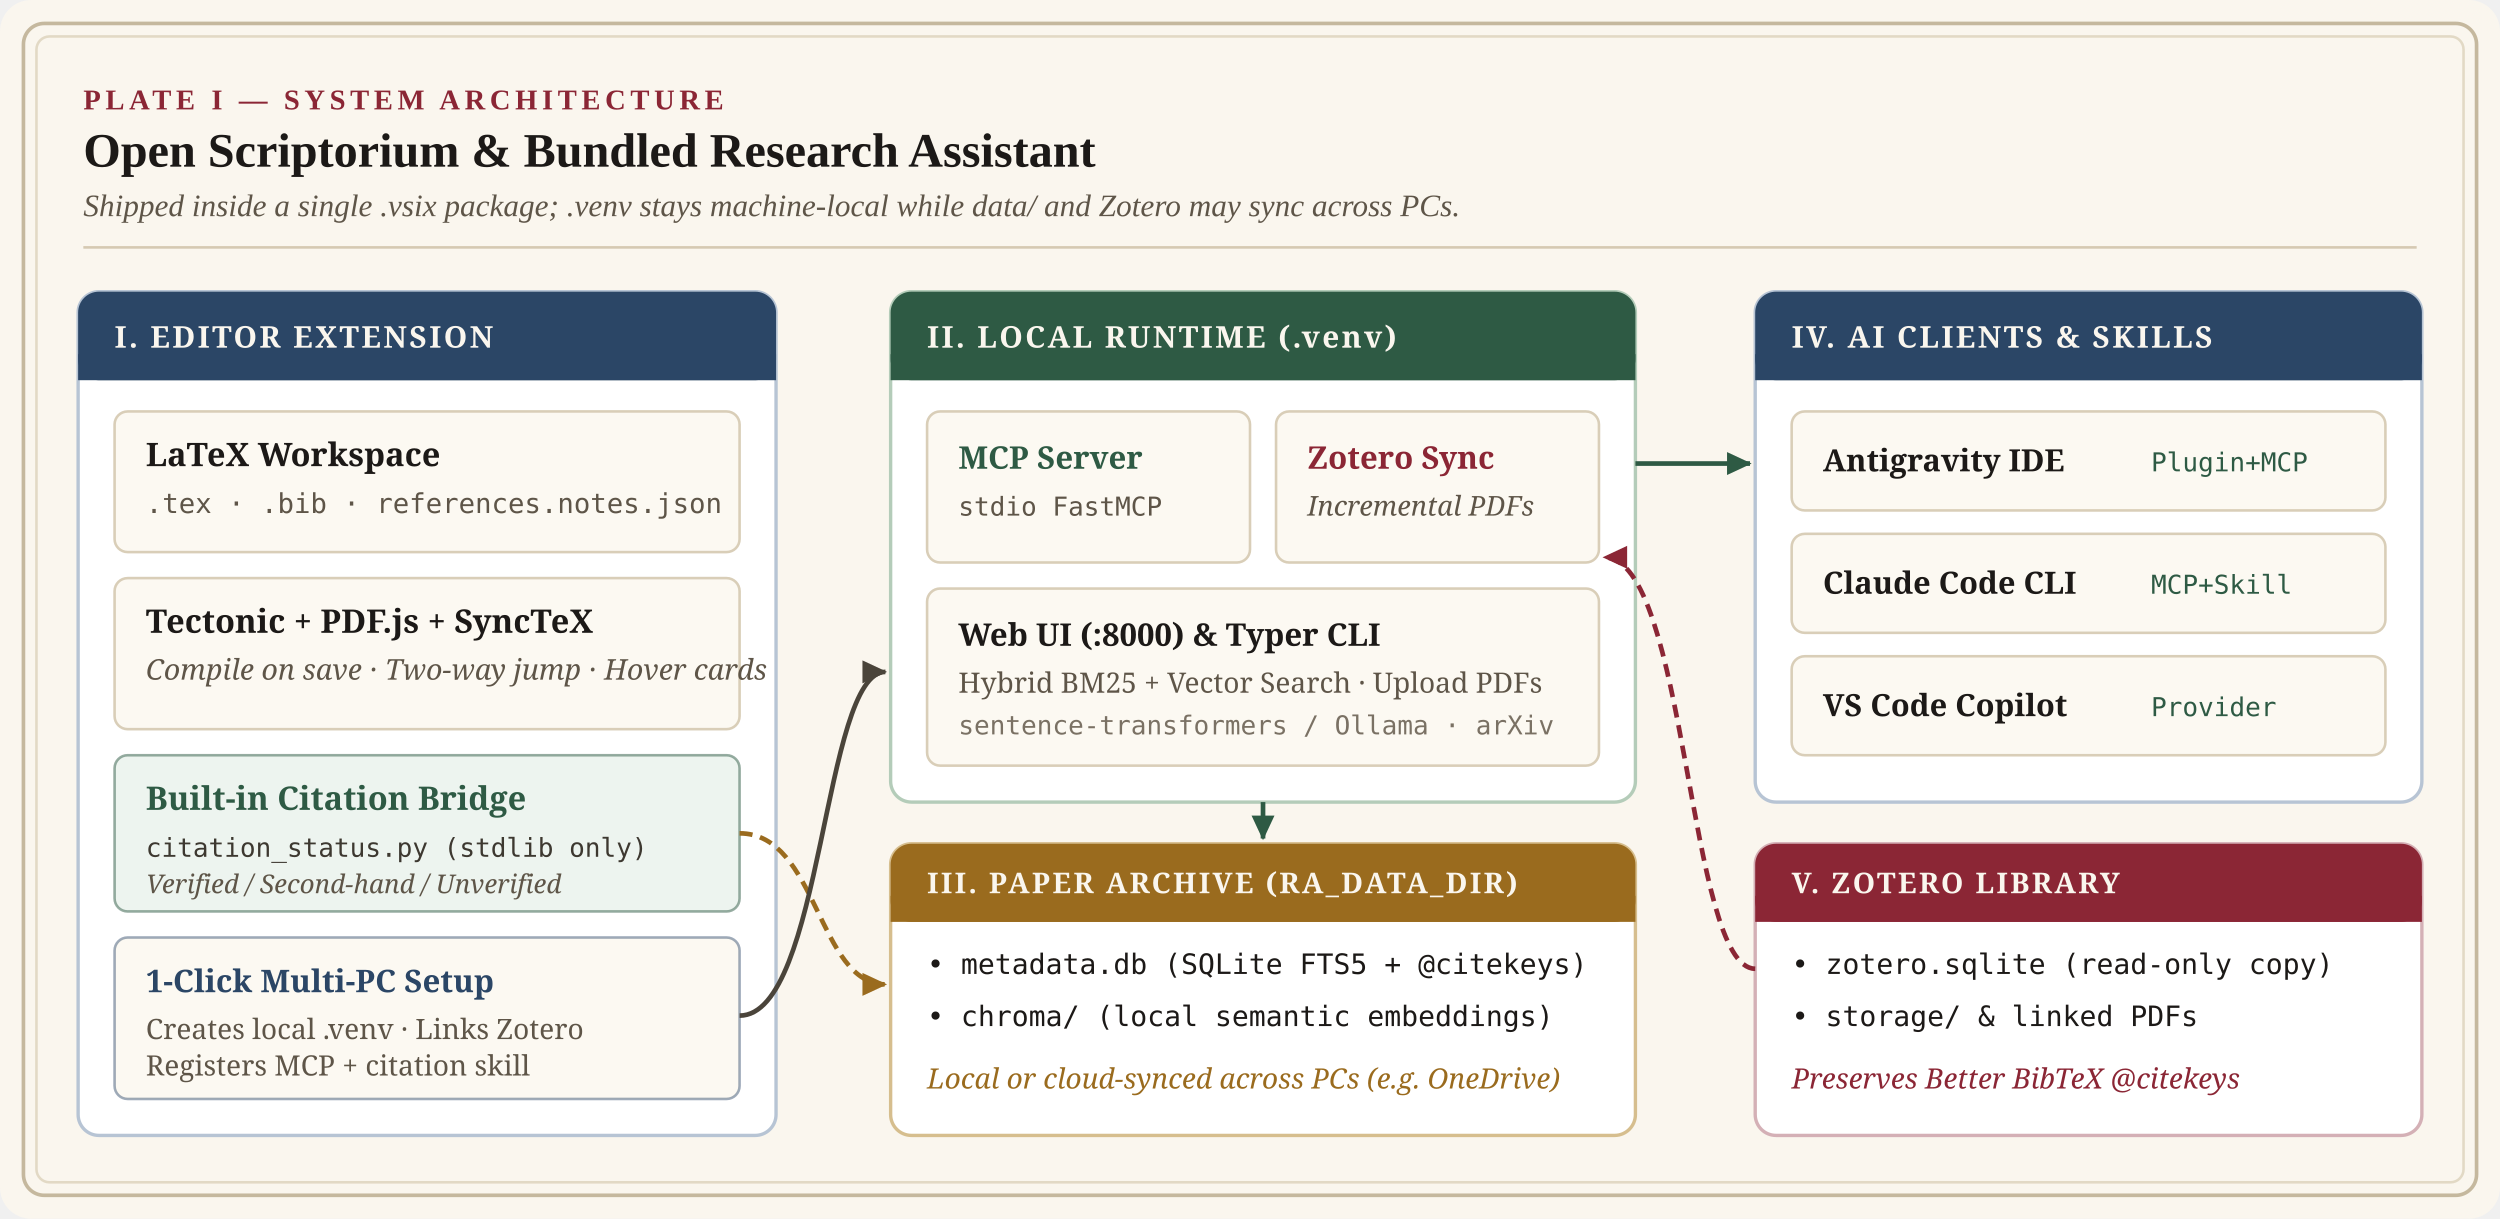
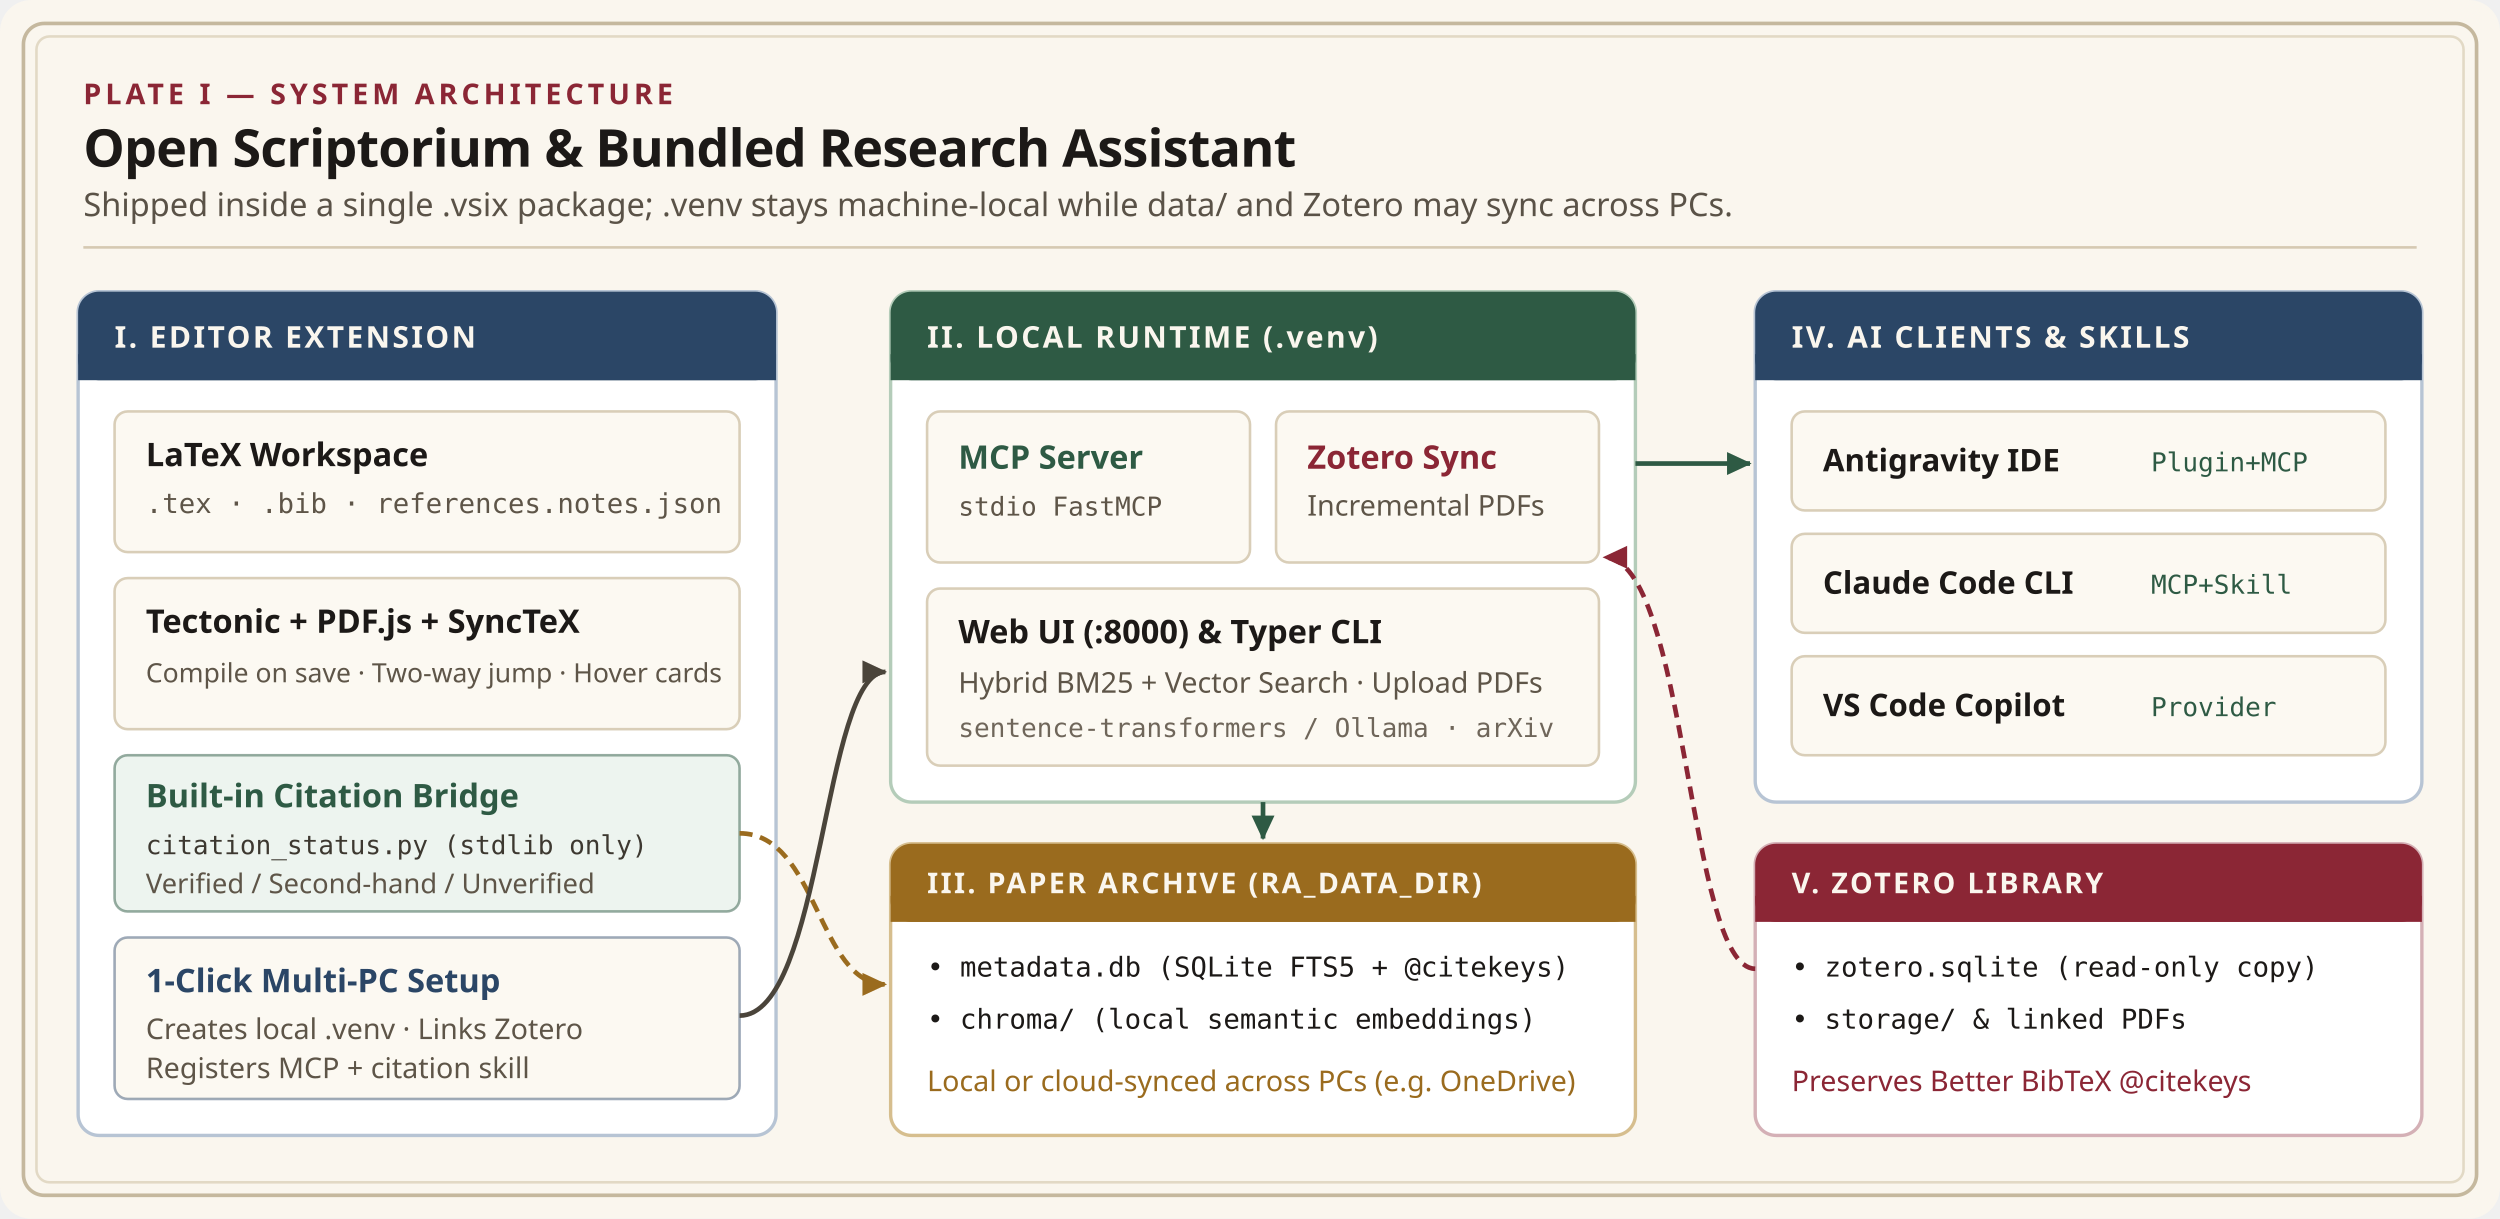
<svg xmlns="http://www.w3.org/2000/svg" viewBox="0 0 960 468" fill="none">
  <defs>
    <marker id="inkArrow" viewBox="0 0 10 10" refX="8" refY="5" markerWidth="7" markerHeight="7" orient="auto-start-reverse">
      <path d="M1 1.5 L8.5 5 L1 8.5 Z" fill="#4A443A" />
    </marker>
    <marker id="sageArrow" viewBox="0 0 10 10" refX="8" refY="5" markerWidth="7" markerHeight="7" orient="auto-start-reverse">
      <path d="M1 1.5 L8.5 5 L1 8.5 Z" fill="#2E5A44" />
    </marker>
    <marker id="crimsonArrow" viewBox="0 0 10 10" refX="8" refY="5" markerWidth="7" markerHeight="7" orient="auto-start-reverse">
      <path d="M1 1.5 L8.5 5 L1 8.5 Z" fill="#8B2635" />
    </marker>
    <marker id="ochreArrow" viewBox="0 0 10 10" refX="8" refY="5" markerWidth="7" markerHeight="7" orient="auto-start-reverse">
      <path d="M1 1.5 L8.5 5 L1 8.5 Z" fill="#9A6B1E" />
    </marker>
  </defs>
  <rect width="960" height="468" rx="12" fill="#FAF6EE" />
  <rect x="9" y="9" width="942" height="450" rx="8" stroke="#C5B89E" stroke-width="1.4" />
  <rect x="14" y="14" width="932" height="440" rx="5" stroke="#E2D9C5" stroke-width="1" />
-   <text x="32" y="42" fill="#8B2635" font-family="Georgia, 'Times New Roman', serif" font-size="11" font-weight="700" letter-spacing="0.16em">PLATE I — SYSTEM ARCHITECTURE</text>
-   <text x="32" y="64" fill="#1C1917" font-family="Georgia, 'Times New Roman', serif" font-size="18.5" font-weight="700">Open Scriptorium &amp; Bundled Research Assistant</text>
-   <text x="32" y="83" fill="#5E5548" font-family="Georgia, 'Times New Roman', serif" font-size="12" font-style="italic">Shipped inside a single .vsix package; .venv stays machine-local while data/ and Zotero may sync across PCs.</text>
+   <text x="32" y="40" fill="#8B2635" font-family="'Segoe UI', 'Noto Sans', -apple-system, BlinkMacSystemFont, sans-serif" font-size="11" font-weight="700" letter-spacing="0.14em">PLATE I — SYSTEM ARCHITECTURE</text>
+   <text x="32" y="64" fill="#1C1917" font-family="'Segoe UI', 'Noto Sans', -apple-system, BlinkMacSystemFont, sans-serif" font-size="20" font-weight="700" letter-spacing="-0.015em">Open Scriptorium &amp; Bundled Research Assistant</text>
+   <text x="32" y="83" fill="#5A5247" font-family="'Segoe UI', 'Noto Sans', -apple-system, BlinkMacSystemFont, sans-serif" font-size="12.5" font-weight="400">Shipped inside a single .vsix package; .venv stays machine-local while data/ and Zotero may sync across PCs.</text>
  <line x1="32" y1="95" x2="928" y2="95" stroke="#D5C9B2" stroke-width="1" />
  <rect x="30" y="112" width="268" height="324" rx="8" fill="#FFFFFF" stroke="#B7C4D4" stroke-width="1.3" />
  <rect x="30" y="112" width="268" height="34" rx="8" fill="#2B4666" />
  <rect x="30" y="136" width="268" height="10" fill="#2B4666" />
-   <text x="44" y="133.5" fill="#FAF6EE" font-family="Georgia, serif" font-size="11.5" font-weight="700" letter-spacing="0.08em">I.  EDITOR EXTENSION</text>
+   <text x="44" y="133.5" fill="#FAF6EE" font-family="'Segoe UI', 'Noto Sans', sans-serif" font-size="11.5" font-weight="700" letter-spacing="0.08em">I.  EDITOR EXTENSION</text>
  <rect x="44" y="158" width="240" height="54" rx="5" fill="#FCF9F2" stroke="#D9CEB8" />
-   <text x="56" y="179" fill="#1C1917" font-family="Georgia, serif" font-size="12.5" font-weight="700">LaTeX Workspace</text>
-   <text x="56" y="197" fill="#5E5548" font-family="Consolas, monospace" font-size="10.5">.tex · .bib · references.notes.json</text>
+   <text x="56" y="179" fill="#1C1917" font-family="'Segoe UI', 'Noto Sans', sans-serif" font-size="12.5" font-weight="700">LaTeX Workspace</text>
+   <text x="56" y="197" fill="#5E5548" font-family="'Cascadia Code', Consolas, monospace" font-size="10.5">.tex · .bib · references.notes.json</text>
  <rect x="44" y="222" width="240" height="58" rx="5" fill="#FCF9F2" stroke="#D9CEB8" />
-   <text x="56" y="243" fill="#1C1917" font-family="Georgia, serif" font-size="12.5" font-weight="700">Tectonic + PDF.js + SyncTeX</text>
-   <text x="56" y="261" fill="#5E5548" font-family="Georgia, serif" font-size="11" font-style="italic">Compile on save · Two-way jump · Hover cards</text>
+   <text x="56" y="243" fill="#1C1917" font-family="'Segoe UI', 'Noto Sans', sans-serif" font-size="12.5" font-weight="700">Tectonic + PDF.js + SyncTeX</text>
+   <text x="56" y="262" fill="#5E5548" font-family="'Segoe UI', 'Noto Sans', sans-serif" font-size="10.2">Compile on save · Two-way jump · Hover cards</text>
  <rect x="44" y="290" width="240" height="60" rx="5" fill="#EDF4EF" stroke="#2E5A44" stroke-opacity="0.5" />
-   <text x="56" y="311" fill="#2E5A44" font-family="Georgia, serif" font-size="12.5" font-weight="700">Built-in Citation Bridge</text>
-   <text x="56" y="329" fill="#3D3830" font-family="Consolas, monospace" font-size="10">citation_status.py (stdlib only)</text>
-   <text x="56" y="343" fill="#5E5548" font-family="Georgia, serif" font-size="10" font-style="italic">Verified / Second-hand / Unverified</text>
+   <text x="56" y="310" fill="#2E5A44" font-family="'Segoe UI', 'Noto Sans', sans-serif" font-size="12.5" font-weight="700">Built-in Citation Bridge</text>
+   <text x="56" y="328" fill="#3D3830" font-family="'Cascadia Code', Consolas, monospace" font-size="10">citation_status.py (stdlib only)</text>
+   <text x="56" y="343" fill="#5E5548" font-family="'Segoe UI', 'Noto Sans', sans-serif" font-size="10.5">Verified / Second-hand / Unverified</text>
  <rect x="44" y="360" width="240" height="62" rx="5" fill="#FCF9F2" stroke="#2B4666" stroke-opacity="0.45" />
-   <text x="56" y="381" fill="#2B4666" font-family="Georgia, serif" font-size="12" font-weight="700">1-Click Multi-PC Setup</text>
-   <text x="56" y="399" fill="#5E5548" font-family="Georgia, serif" font-size="10.8">Creates local .venv · Links Zotero</text>
-   <text x="56" y="413" fill="#5E5548" font-family="Georgia, serif" font-size="10.8">Registers MCP + citation skill</text>
+   <text x="56" y="381" fill="#2B4666" font-family="'Segoe UI', 'Noto Sans', sans-serif" font-size="12.5" font-weight="700">1-Click Multi-PC Setup</text>
+   <text x="56" y="399" fill="#5E5548" font-family="'Segoe UI', 'Noto Sans', sans-serif" font-size="11">Creates local .venv · Links Zotero</text>
+   <text x="56" y="414" fill="#5E5548" font-family="'Segoe UI', 'Noto Sans', sans-serif" font-size="11">Registers MCP + citation skill</text>
  <rect x="342" y="112" width="286" height="196" rx="8" fill="#FFFFFF" stroke="#B4CCB9" stroke-width="1.3" />
  <rect x="342" y="112" width="286" height="34" rx="8" fill="#2E5A44" />
  <rect x="342" y="136" width="286" height="10" fill="#2E5A44" />
-   <text x="356" y="133.5" fill="#FAF6EE" font-family="Georgia, serif" font-size="11.5" font-weight="700" letter-spacing="0.08em">II.  LOCAL RUNTIME (.venv)</text>
+   <text x="356" y="133.5" fill="#FAF6EE" font-family="'Segoe UI', 'Noto Sans', sans-serif" font-size="11.5" font-weight="700" letter-spacing="0.08em">II.  LOCAL RUNTIME (.venv)</text>
  <rect x="356" y="158" width="124" height="58" rx="5" fill="#FCF9F2" stroke="#D9CEB8" />
-   <text x="368" y="180" fill="#2E5A44" font-family="Georgia, serif" font-size="12" font-weight="700">MCP Server</text>
-   <text x="368" y="198" fill="#5E5548" font-family="Consolas, monospace" font-size="10">stdio FastMCP</text>
+   <text x="368" y="180" fill="#2E5A44" font-family="'Segoe UI', 'Noto Sans', sans-serif" font-size="12.5" font-weight="700">MCP Server</text>
+   <text x="368" y="198" fill="#5E5548" font-family="'Cascadia Code', Consolas, monospace" font-size="10">stdio FastMCP</text>
  <rect x="490" y="158" width="124" height="58" rx="5" fill="#FCF9F2" stroke="#D9CEB8" />
-   <text x="502" y="180" fill="#8B2635" font-family="Georgia, serif" font-size="12" font-weight="700">Zotero Sync</text>
-   <text x="502" y="198" fill="#5E5548" font-family="Georgia, serif" font-size="10.5" font-style="italic">Incremental PDFs</text>
+   <text x="502" y="180" fill="#8B2635" font-family="'Segoe UI', 'Noto Sans', sans-serif" font-size="12.5" font-weight="700">Zotero Sync</text>
+   <text x="502" y="198" fill="#5E5548" font-family="'Segoe UI', 'Noto Sans', sans-serif" font-size="11">Incremental PDFs</text>
  <rect x="356" y="226" width="258" height="68" rx="5" fill="#FCF9F2" stroke="#D9CEB8" />
-   <text x="368" y="248" fill="#1C1917" font-family="Georgia, serif" font-size="12" font-weight="700">Web UI (:8000) &amp; Typer CLI</text>
-   <text x="368" y="266" fill="#5E5548" font-family="Georgia, serif" font-size="10.8">Hybrid BM25 + Vector Search · Upload PDFs</text>
-   <text x="368" y="282" fill="#7A7164" font-family="Consolas, monospace" font-size="10">sentence-transformers / Ollama · arXiv</text>
+   <text x="368" y="247" fill="#1C1917" font-family="'Segoe UI', 'Noto Sans', sans-serif" font-size="12.5" font-weight="700">Web UI (:8000) &amp; Typer CLI</text>
+   <text x="368" y="266" fill="#5E5548" font-family="'Segoe UI', 'Noto Sans', sans-serif" font-size="11">Hybrid BM25 + Vector Search · Upload PDFs</text>
+   <text x="368" y="283" fill="#6F665A" font-family="'Cascadia Code', Consolas, monospace" font-size="10">sentence-transformers / Ollama · arXiv</text>
  <rect x="342" y="324" width="286" height="112" rx="8" fill="#FFFFFF" stroke="#D6BE8E" stroke-width="1.3" />
  <rect x="342" y="324" width="286" height="30" rx="8" fill="#9A6B1E" />
  <rect x="342" y="344" width="286" height="10" fill="#9A6B1E" />
-   <text x="356" y="343" fill="#FAF6EE" font-family="Georgia, serif" font-size="11" font-weight="700" letter-spacing="0.08em">III.  PAPER ARCHIVE (RA_DATA_DIR)</text>
-   <text x="356" y="374" fill="#1C1917" font-family="Consolas, monospace" font-size="10.8">• metadata.db (SQLite FTS5 + @citekeys)</text>
-   <text x="356" y="394" fill="#1C1917" font-family="Consolas, monospace" font-size="10.8">• chroma/ (local semantic embeddings)</text>
-   <text x="356" y="418" fill="#9A6B1E" font-family="Georgia, serif" font-size="10.8" font-style="italic">Local or cloud-synced across PCs (e.g. OneDrive)</text>
+   <text x="356" y="343" fill="#FAF6EE" font-family="'Segoe UI', 'Noto Sans', sans-serif" font-size="11" font-weight="700" letter-spacing="0.08em">III.  PAPER ARCHIVE (RA_DATA_DIR)</text>
+   <text x="356" y="375" fill="#1C1917" font-family="'Cascadia Code', Consolas, monospace" font-size="10.5">• metadata.db (SQLite FTS5 + @citekeys)</text>
+   <text x="356" y="395" fill="#1C1917" font-family="'Cascadia Code', Consolas, monospace" font-size="10.5">• chroma/ (local semantic embeddings)</text>
+   <text x="356" y="419" fill="#9A6B1E" font-family="'Segoe UI', 'Noto Sans', sans-serif" font-size="11" font-weight="500">Local or cloud-synced across PCs (e.g. OneDrive)</text>
  <rect x="674" y="112" width="256" height="196" rx="8" fill="#FFFFFF" stroke="#B7C4D4" stroke-width="1.3" />
  <rect x="674" y="112" width="256" height="34" rx="8" fill="#2B4666" />
  <rect x="674" y="136" width="256" height="10" fill="#2B4666" />
-   <text x="688" y="133.5" fill="#FAF6EE" font-family="Georgia, serif" font-size="11.5" font-weight="700" letter-spacing="0.08em">IV.  AI CLIENTS &amp; SKILLS</text>
+   <text x="688" y="133.5" fill="#FAF6EE" font-family="'Segoe UI', 'Noto Sans', sans-serif" font-size="11.5" font-weight="700" letter-spacing="0.08em">IV.  AI CLIENTS &amp; SKILLS</text>
  <rect x="688" y="158" width="228" height="38" rx="5" fill="#FCF9F2" stroke="#D9CEB8" />
-   <text x="700" y="181" fill="#1C1917" font-family="Georgia, serif" font-size="11.8" font-weight="700">Antigravity IDE</text>
-   <text x="826" y="181" fill="#2E5A44" font-family="Consolas, monospace" font-size="10">Plugin+MCP</text>
+   <text x="700" y="181" fill="#1C1917" font-family="'Segoe UI', 'Noto Sans', sans-serif" font-size="12" font-weight="700">Antigravity IDE</text>
+   <text x="826" y="181" fill="#2E5A44" font-family="'Cascadia Code', Consolas, monospace" font-size="10">Plugin+MCP</text>
  <rect x="688" y="205" width="228" height="38" rx="5" fill="#FCF9F2" stroke="#D9CEB8" />
-   <text x="700" y="228" fill="#1C1917" font-family="Georgia, serif" font-size="11.8" font-weight="700">Claude Code CLI</text>
-   <text x="826" y="228" fill="#2E5A44" font-family="Consolas, monospace" font-size="10">MCP+Skill</text>
+   <text x="700" y="228" fill="#1C1917" font-family="'Segoe UI', 'Noto Sans', sans-serif" font-size="12" font-weight="700">Claude Code CLI</text>
+   <text x="826" y="228" fill="#2E5A44" font-family="'Cascadia Code', Consolas, monospace" font-size="10">MCP+Skill</text>
  <rect x="688" y="252" width="228" height="38" rx="5" fill="#FCF9F2" stroke="#D9CEB8" />
-   <text x="700" y="275" fill="#1C1917" font-family="Georgia, serif" font-size="11.8" font-weight="700">VS Code Copilot</text>
-   <text x="826" y="275" fill="#2E5A44" font-family="Consolas, monospace" font-size="10">Provider</text>
+   <text x="700" y="275" fill="#1C1917" font-family="'Segoe UI', 'Noto Sans', sans-serif" font-size="12" font-weight="700">VS Code Copilot</text>
+   <text x="826" y="275" fill="#2E5A44" font-family="'Cascadia Code', Consolas, monospace" font-size="10">Provider</text>
  <rect x="674" y="324" width="256" height="112" rx="8" fill="#FFFFFF" stroke="#D4B0B6" stroke-width="1.3" />
  <rect x="674" y="324" width="256" height="30" rx="8" fill="#8B2635" />
  <rect x="674" y="344" width="256" height="10" fill="#8B2635" />
-   <text x="688" y="343" fill="#FAF6EE" font-family="Georgia, serif" font-size="11" font-weight="700" letter-spacing="0.08em">V.  ZOTERO LIBRARY</text>
-   <text x="688" y="374" fill="#1C1917" font-family="Consolas, monospace" font-size="10.8">• zotero.sqlite (read-only copy)</text>
-   <text x="688" y="394" fill="#1C1917" font-family="Consolas, monospace" font-size="10.8">• storage/ &amp; linked PDFs</text>
-   <text x="688" y="418" fill="#8B2635" font-family="Georgia, serif" font-size="10.8" font-style="italic">Preserves Better BibTeX @citekeys</text>
+   <text x="688" y="343" fill="#FAF6EE" font-family="'Segoe UI', 'Noto Sans', sans-serif" font-size="11" font-weight="700" letter-spacing="0.08em">V.  ZOTERO LIBRARY</text>
+   <text x="688" y="375" fill="#1C1917" font-family="'Cascadia Code', Consolas, monospace" font-size="10.5">• zotero.sqlite (read-only copy)</text>
+   <text x="688" y="395" fill="#1C1917" font-family="'Cascadia Code', Consolas, monospace" font-size="10.5">• storage/ &amp; linked PDFs</text>
+   <text x="688" y="419" fill="#8B2635" font-family="'Segoe UI', 'Noto Sans', sans-serif" font-size="11" font-weight="500">Preserves Better BibTeX @citekeys</text>
  <path d="M284 320 C314 320, 314 378, 340 378" stroke="#9A6B1E" stroke-width="1.8" stroke-dasharray="5 3" marker-end="url(#ochreArrow)" />
  <path d="M284 390 C316 390, 316 258, 340 258" stroke="#4A443A" stroke-width="1.8" marker-end="url(#inkArrow)" />
  <path d="M485 308 L485 322" stroke="#2E5A44" stroke-width="1.8" marker-end="url(#sageArrow)" />
  <path d="M628 178 L672 178" stroke="#2E5A44" stroke-width="1.8" marker-end="url(#sageArrow)" />
  <path d="M674 372 C648 372, 648 214, 616 214" stroke="#8B2635" stroke-width="1.8" stroke-dasharray="5 3" marker-end="url(#crimsonArrow)" />
</svg>
